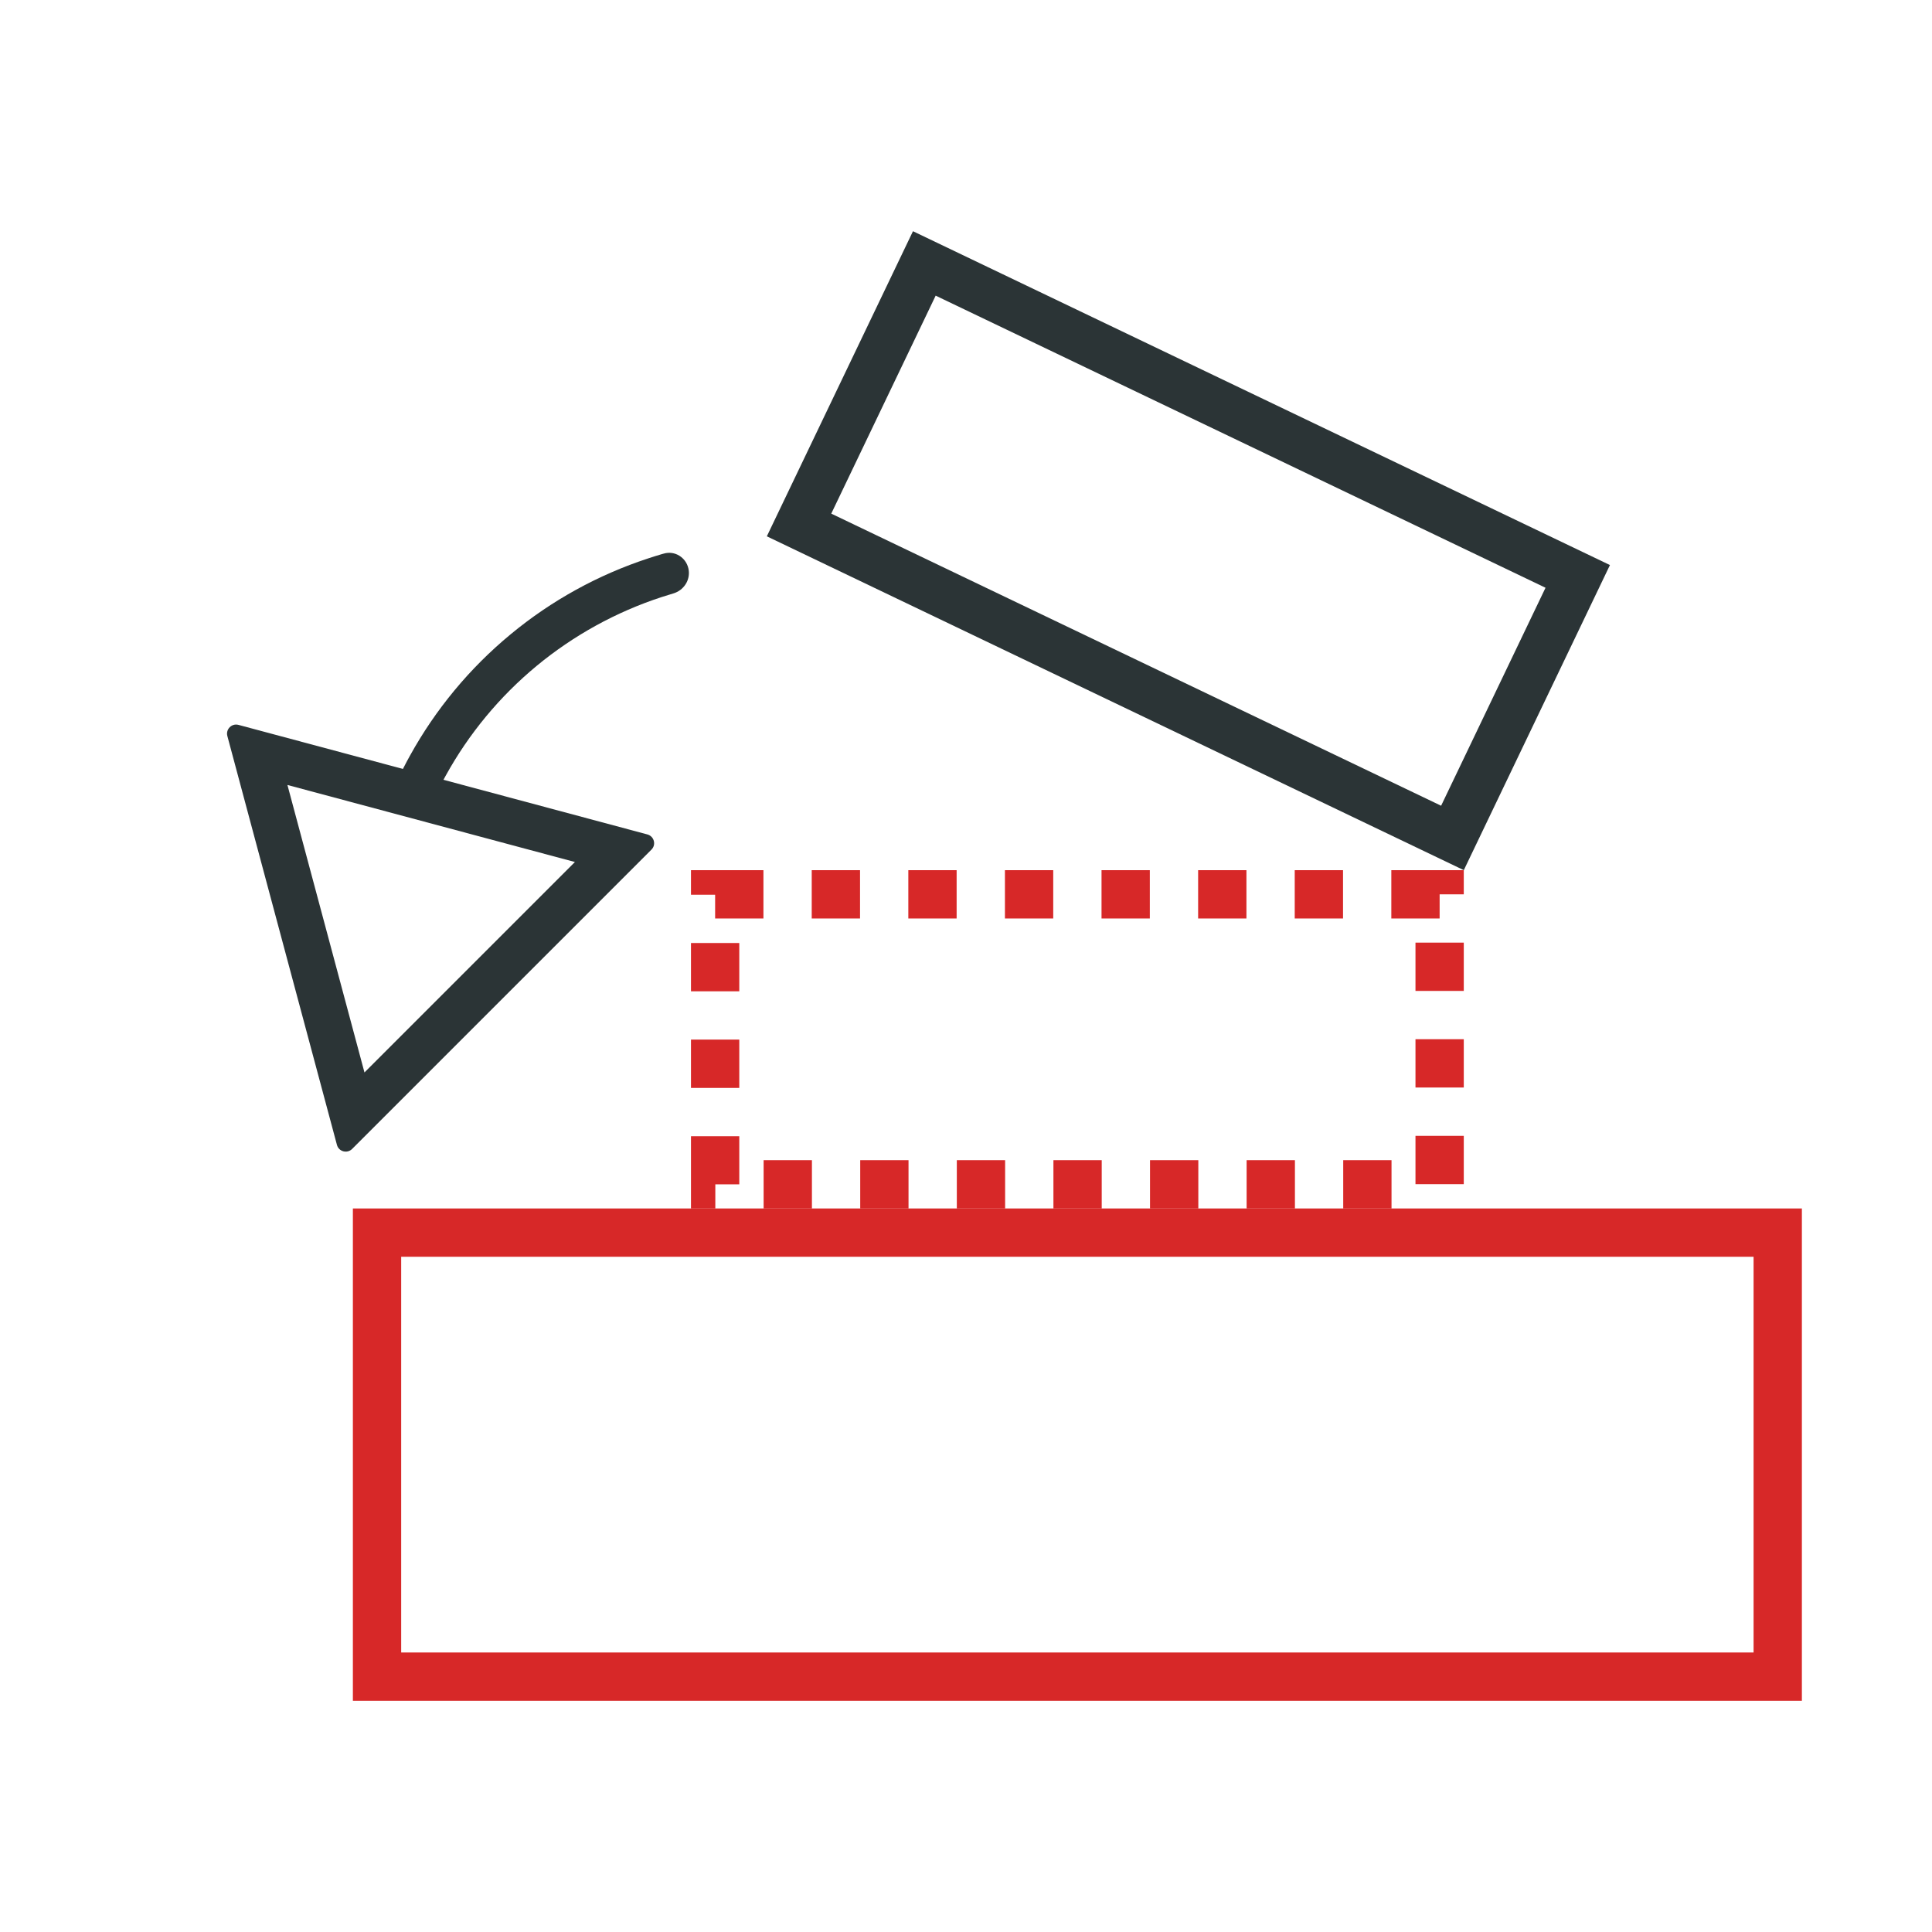
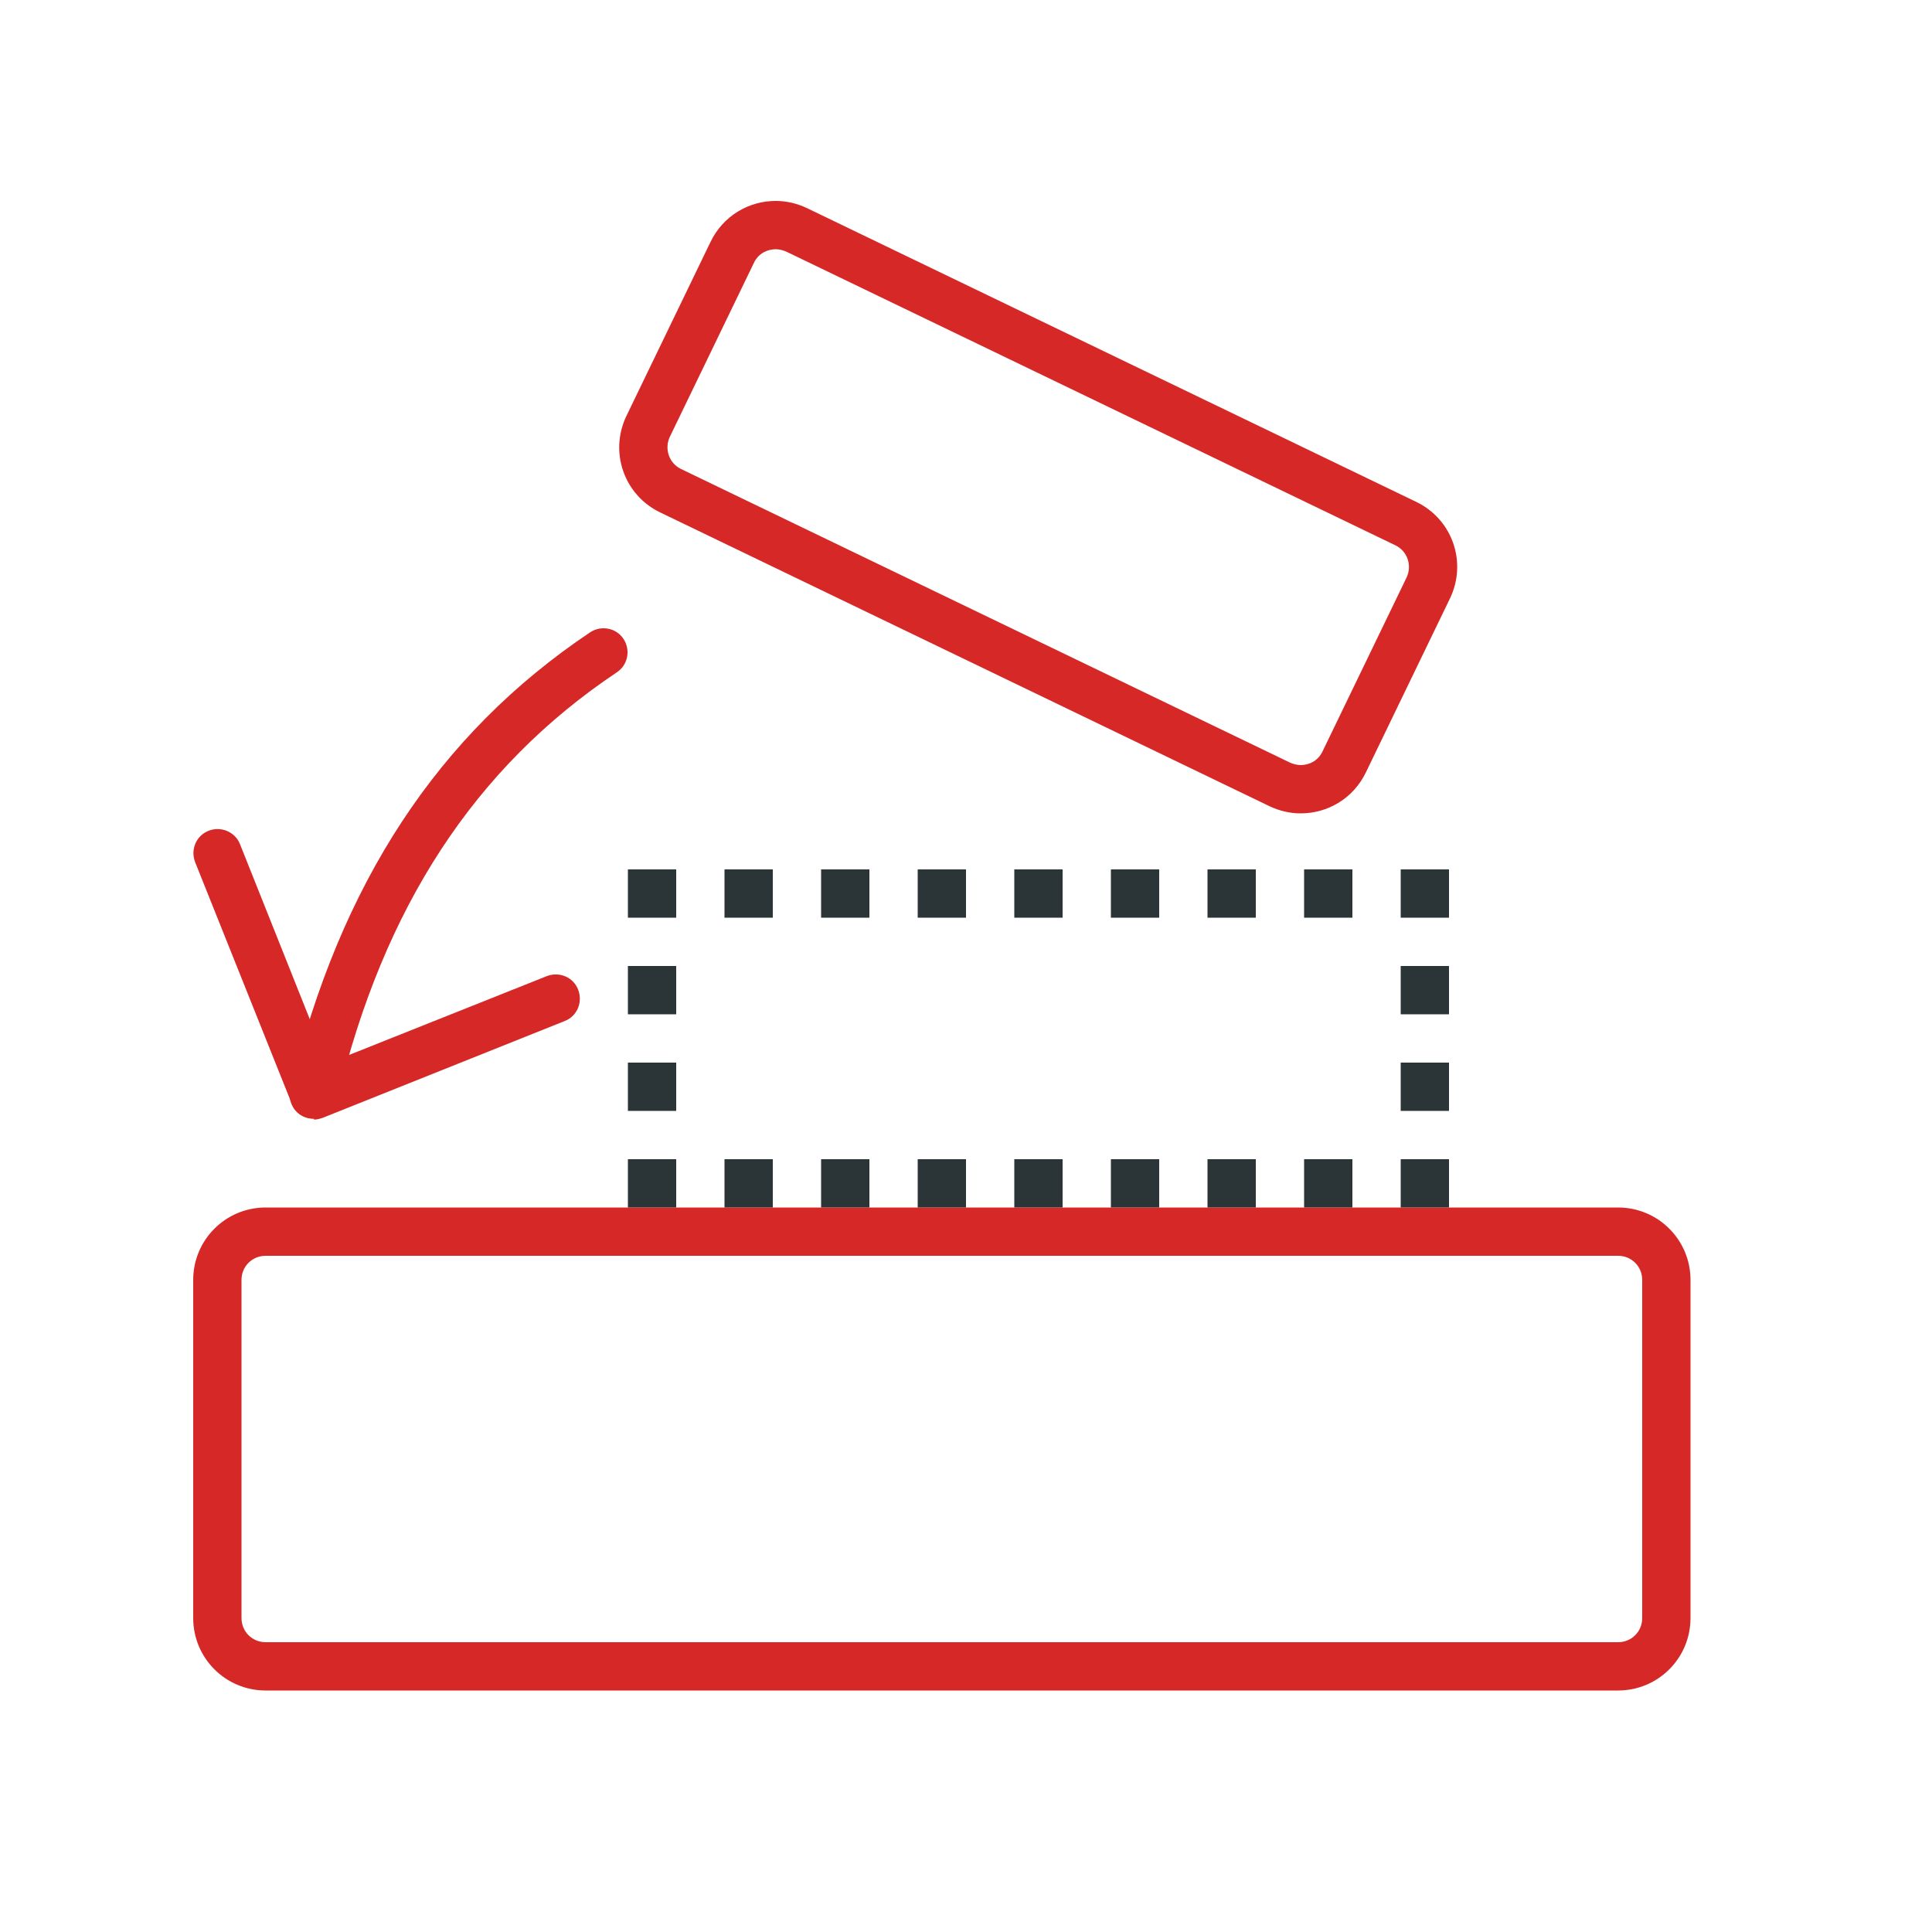
- <svg xmlns="http://www.w3.org/2000/svg" width="40" height="40" viewBox="0 0 40 40" fill="none">
-   <rect x="7.806" y="25.52" width="29" height="9.193" stroke="#d72828" />
-   <rect x="19.137" y="5.454" width="15" height="6.004" transform="rotate(25.5934 19.1368 5.45404)" stroke="#2b3436" />
-   <rect x="14.806" y="18.516" width="15" height="6.004" stroke="#d72828" stroke-dasharray="1 1" />
-   <path fill-rule="evenodd" clip-rule="evenodd" d="M13.488 17.59C13.59 17.488 13.543 17.314 13.403 17.276L4.938 15.008C4.798 14.97 4.67 15.098 4.707 15.238L6.976 23.704C7.013 23.843 7.188 23.89 7.29 23.788L13.488 17.59ZM7.546 22.204L11.903 17.847L5.951 16.252L7.546 22.204Z" fill="#2b3436" />
-   <path fill-rule="evenodd" clip-rule="evenodd" d="M9.227 16.061C9.705 15.193 10.344 14.421 11.11 13.787C11.877 13.153 12.755 12.67 13.697 12.362C13.777 12.336 13.857 12.311 13.939 12.287C13.952 12.284 13.965 12.279 13.977 12.274C14.18 12.195 14.302 11.982 14.252 11.767C14.199 11.539 13.97 11.396 13.745 11.461C13.73 11.465 13.716 11.469 13.701 11.473C13.609 11.5 13.517 11.529 13.426 11.559C12.386 11.899 11.416 12.433 10.57 13.134C9.723 13.834 9.017 14.687 8.488 15.645C8.441 15.729 8.396 15.814 8.353 15.899C8.346 15.913 8.339 15.926 8.332 15.94C8.227 16.149 8.324 16.4 8.538 16.495C8.739 16.585 8.972 16.504 9.088 16.321C9.095 16.309 9.102 16.297 9.108 16.285C9.146 16.21 9.186 16.135 9.227 16.061Z" fill="#2b3436" />
+ <svg xmlns="http://www.w3.org/2000/svg" id="a" width="40" height="40" viewBox="0 0 40 40">
+   <path d="M33.5,35H5.5c-.83,0-1.5-.67-1.5-1.5v-7c0-.83.67-1.5,1.5-1.5h28c.83,0,1.5.67,1.5,1.5v7c0,.83-.67,1.5-1.5,1.5ZM5.5,26c-.28,0-.5.22-.5.5v7c0,.28.22.5.5.5h28c.28,0,.5-.22.5-.5v-7c0-.28-.22-.5-.5-.5H5.5Z" style="fill:#d72828;" />
+   <rect x="13" y="18" width="1" height="1" style="fill:#2b3436;" />
+   <rect x="15" y="18" width="1" height="1" style="fill:#2b3436;" />
+   <rect x="17" y="18" width="1" height="1" style="fill:#2b3436;" />
+   <rect x="19" y="18" width="1" height="1" style="fill:#2b3436;" />
+   <rect x="21" y="18" width="1" height="1" style="fill:#2b3436;" />
+   <rect x="23" y="18" width="1" height="1" style="fill:#2b3436;" />
+   <rect x="25" y="18" width="1" height="1" style="fill:#2b3436;" />
+   <rect x="27" y="18" width="1" height="1" style="fill:#2b3436;" />
+   <rect x="29" y="18" width="1" height="1" style="fill:#2b3436;" />
+   <rect x="15" y="24" width="1" height="1" style="fill:#2b3436;" />
+   <rect x="17" y="24" width="1" height="1" style="fill:#2b3436;" />
+   <rect x="19" y="24" width="1" height="1" style="fill:#2b3436;" />
+   <rect x="21" y="24" width="1" height="1" style="fill:#2b3436;" />
+   <rect x="23" y="24" width="1" height="1" style="fill:#2b3436;" />
+   <rect x="25" y="24" width="1" height="1" style="fill:#2b3436;" />
+   <rect x="27" y="24" width="1" height="1" style="fill:#2b3436;" />
+   <rect x="29" y="24" width="1" height="1" style="fill:#2b3436;" />
+   <rect x="13" y="20" width="1" height="1" style="fill:#2b3436;" />
+   <rect x="29" y="20" width="1" height="1" style="fill:#2b3436;" />
+   <rect x="13" y="22" width="1" height="1" style="fill:#2b3436;" />
+   <rect x="29" y="22" width="1" height="1" style="fill:#2b3436;" />
+   <rect x="13" y="24" width="1" height="1" style="fill:#2b3436;" />
+   <path d="M6.5,23.16c-.2,0-.39-.12-.46-.31l-2-5c-.1-.26.02-.55.28-.65.25-.1.55.02.65.28l1.81,4.54,4.54-1.81c.26-.1.55.02.65.28s-.02.55-.28.65l-5,2c-.06.02-.12.04-.19.04Z" style="fill:#d72828;" />
+   <path d="M6.5,23.16s-.08,0-.12-.01c-.27-.06-.43-.33-.37-.6,1.03-4.26,3.06-7.35,6.21-9.46.23-.15.54-.09.69.14.15.23.09.54-.14.69-2.93,1.96-4.83,4.85-5.79,8.86-.06.23-.26.38-.49.38Z" style="fill:#d72828;" />
+   <path d="M16.06,5.16c.07,0,.15.02.22.05l12.61,6.08c.25.12.35.42.23.67l-1.74,3.6c-.1.21-.3.28-.45.28-.07,0-.15-.02-.22-.05l-12.61-6.08c-.25-.12-.35-.42-.23-.67l1.74-3.6c.1-.21.3-.28.45-.28M16.06,4.16c-.56,0-1.09.31-1.35.85l-1.74,3.6c-.36.75-.05,1.64.7,2l12.61,6.08c.21.1.43.15.65.15.56,0,1.09-.31,1.35-.85l1.74-3.6c.36-.75.05-1.64-.7-2l-12.61-6.08c-.21-.1-.43-.15-.65-.15h0Z" style="fill:#d72828;" />
</svg>
